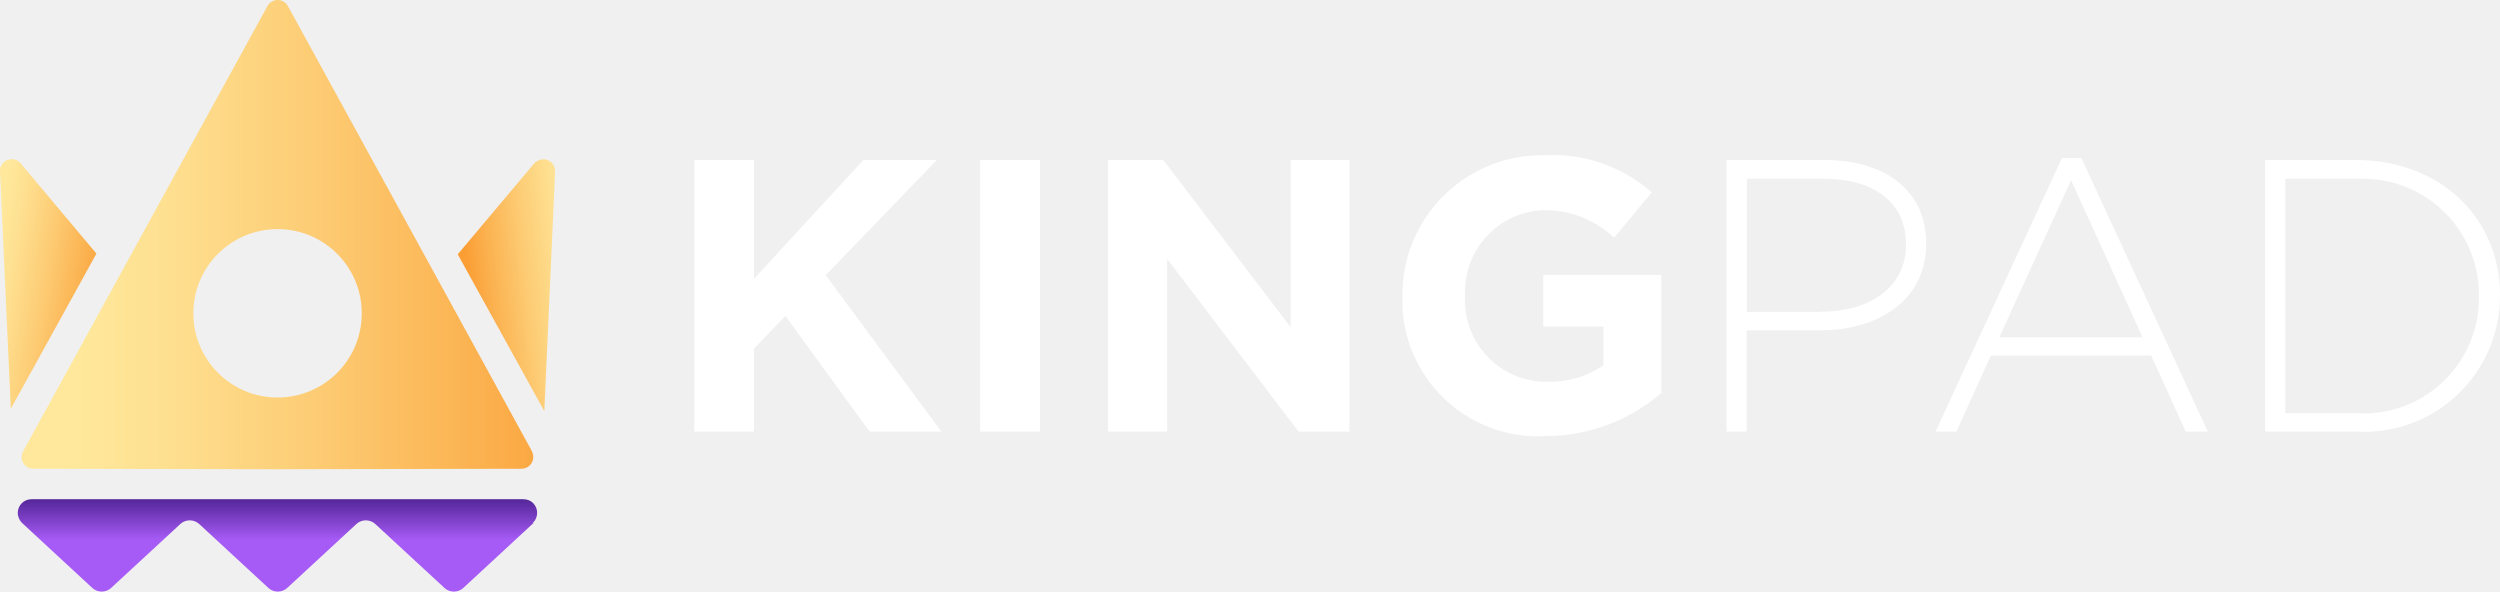
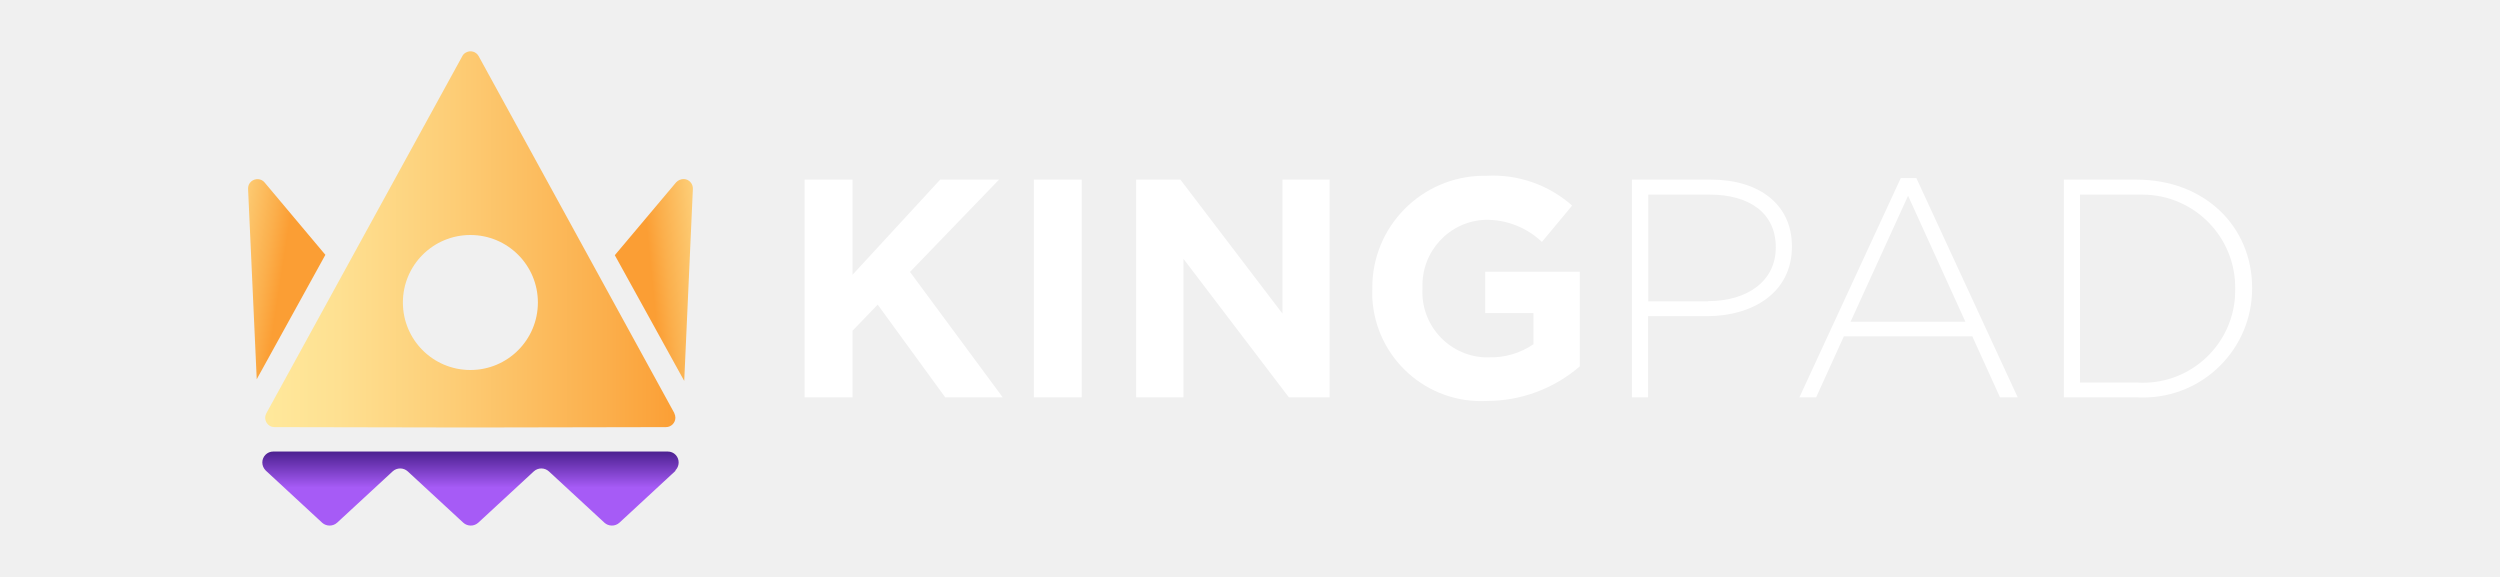
- <svg xmlns="http://www.w3.org/2000/svg" xmlns:xlink="http://www.w3.org/1999/xlink" id="Layer_2" data-name="Layer 2" viewBox="0 0 104.21 24.66">
+ <svg xmlns="http://www.w3.org/2000/svg" xmlns:xlink="http://www.w3.org/1999/xlink" id="Layer_1" viewBox="0 0 130 30">
  <defs>
-     <style>
-       .cls-1 {
-         fill: url(#linear-gradient);
-       }
- 
-       .cls-2 {
-         fill: #fff;
-       }
- 
-       .cls-3 {
-         fill: url(#linear-gradient-3);
-       }
- 
-       .cls-4 {
-         fill: url(#linear-gradient-4);
-       }
- 
-       .cls-5 {
-         fill: url(#linear-gradient-2);
-       }
-     </style>
-     <linearGradient id="linear-gradient" x1="-599.07" y1="-680.55" x2="-598.04" y2="-680.96" gradientTransform="translate(2402.4 -7069.29) scale(4.01 -10.4)" gradientUnits="userSpaceOnUse">
+     <style>.cls-1{fill:url(#linear-gradient);}.cls-2{fill:#fff;}.cls-3{fill:url(#linear-gradient-3);}.cls-4{fill:url(#linear-gradient-4);}.cls-5{fill:url(#linear-gradient-2);}</style>
+     <linearGradient id="linear-gradient" x1="-6.34" y1="30.08" x2="-5.31" y2="29.67" gradientTransform="translate(35.75 324.05) scale(4.01 -10.4)" gradientUnits="userSpaceOnUse">
      <stop offset="0" stop-color="#ffe89b" />
      <stop offset=".17" stop-color="#fee091" />
      <stop offset=".45" stop-color="#fdcd76" />
      <stop offset=".82" stop-color="#fbaf4c" />
      <stop offset="1" stop-color="#fb9e34" />
    </linearGradient>
-     <linearGradient id="linear-gradient-2" x1="-597.26" y1="-679.65" x2="-598.33" y2="-679.93" gradientTransform="translate(2442.86 -7119.54) scale(4.05 -10.49)" xlink:href="#linear-gradient" />
-     <linearGradient id="linear-gradient-3" x1="-639.28" y1="-624.58" x2="-638.28" y2="-624.58" gradientTransform="translate(13645.41 -12206.13) scale(21.34 -19.56)" xlink:href="#linear-gradient" />
-     <linearGradient id="linear-gradient-4" x1="-638.91" y1="-884.75" x2="-638.91" y2="-885.35" gradientTransform="translate(13847.34 -3386.06) scale(21.66 -3.85)" gradientUnits="userSpaceOnUse">
+     <linearGradient id="linear-gradient-2" x1="-4.64" y1="30.17" x2="-5.71" y2="29.89" gradientTransform="translate(57.13 329.08) scale(4.05 -10.49)" xlink:href="#linear-gradient" />
+     <linearGradient id="linear-gradient-3" x1="-57.5" y1="41.81" x2="-56.5" y2="41.81" gradientTransform="translate(1241.02 830.29) scale(21.34 -19.56)" xlink:href="#linear-gradient" />
+     <linearGradient id="linear-gradient-4" x1="-57.17" y1="-13.41" x2="-57.17" y2="-14.01" gradientTransform="translate(1262.52 -28.58) scale(21.66 -3.85)" gradientUnits="userSpaceOnUse">
      <stop offset="0" stop-color="#371378" />
      <stop offset="1" stop-color="#a65bf6" />
    </linearGradient>
  </defs>
-   <g id="svg2575">
-     <g id="Layer_1-2" data-name="Layer 1-2">
-       <g id="Group_29811" data-name="Group 29811">
-         <g id="Group_29809" data-name="Group 29809">
-           <g id="Group_29808" data-name="Group 29808">
-             <path id="Path_30414" data-name="Path 30414" class="cls-1" d="M4.01,10.56L.86,6.81c-.17-.21-.48-.23-.69-.06-.12,.1-.18,.25-.17,.4l.45,9.89,3.57-6.47Z" />
-             <path id="Path_30415" data-name="Path 30415" class="cls-5" d="M22.69,17.13l.45-9.98c.01-.27-.2-.5-.47-.51-.15,0-.3,.06-.4,.17l-3.19,3.79,3.6,6.52Z" />
-           </g>
-           <path id="Path_30416" data-name="Path 30416" class="cls-3" d="M22.18,18.82L12,.25c-.13-.24-.43-.32-.66-.19-.08,.04-.15,.11-.19,.19L.96,18.82c-.13,.24-.04,.53,.19,.66,.07,.04,.15,.06,.23,.06l10.18,.02,10.18-.02c.27,0,.49-.22,.49-.49,0-.08-.02-.16-.06-.24Zm-10.61-2.25c-1.94,0-3.51-1.57-3.51-3.51s1.57-3.51,3.51-3.51c1.94,0,3.51,1.57,3.51,3.51s-1.57,3.51-3.51,3.51h0Z" />
-           <path id="Path_30417" data-name="Path 30417" class="cls-4" d="M22.21,21.8c.23-.22,.24-.58,.03-.81-.11-.12-.26-.18-.42-.18H1.31c-.32,0-.57,.26-.57,.57,0,.16,.07,.31,.18,.42l2.93,2.71c.22,.2,.56,.2,.78,0l2.89-2.67c.22-.2,.56-.2,.78,0l2.89,2.67c.22,.2,.56,.2,.78,0l2.89-2.67c.22-.2,.56-.2,.78,0l2.89,2.67c.22,.2,.56,.2,.78,0l2.93-2.71h0Z" />
-         </g>
-         <g id="Group_29810" data-name="Group 29810">
-           <path id="Path_30418" data-name="Path 30418" class="cls-2" d="M28.94,6.67h2.49v4.95l4.56-4.95h3.06l-4.63,4.8,4.82,6.52h-2.99l-3.51-4.82-1.31,1.36v3.46h-2.49V6.67h0Z" />
-           <path id="Path_30419" data-name="Path 30419" class="cls-2" d="M40.86,6.67h2.49v11.32h-2.49V6.67Z" />
-           <path id="Path_30420" data-name="Path 30420" class="cls-2" d="M46.19,6.67h2.3l5.31,6.97V6.67h2.45v11.32h-2.12l-5.48-7.2v7.2h-2.46V6.67h0Z" />
-           <path id="Path_30421" data-name="Path 30421" class="cls-2" d="M58.46,12.36v-.03c-.03-3.21,2.56-5.83,5.77-5.86,.06,0,.11,0,.17,0,1.63-.09,3.23,.47,4.45,1.55l-1.57,1.89c-.8-.76-1.86-1.17-2.96-1.15-1.87,.08-3.32,1.66-3.25,3.53v.03c-.11,1.87,1.32,3.48,3.19,3.59,.08,0,.16,0,.24,0,.83,.03,1.65-.21,2.34-.68v-1.62h-2.51v-2.15h4.92v4.92c-1.34,1.16-3.06,1.8-4.84,1.8-3.12,.16-5.78-2.23-5.95-5.35,0-.16-.01-.31,0-.47h0Z" />
-           <path id="Path_30422" data-name="Path 30422" class="cls-2" d="M71.97,6.67h4.11c2.49,0,4.21,1.28,4.21,3.46v.03c0,2.39-2.04,3.61-4.42,3.61h-3.06v4.22h-.84V6.67h0Zm3.95,6.32c2.1,0,3.53-1.08,3.53-2.78v-.03c0-1.8-1.41-2.73-3.43-2.73h-3.2v5.55h3.1Z" />
-           <path id="Path_30423" data-name="Path 30423" class="cls-2" d="M85.95,6.59h.81l5.27,11.4h-.92l-1.44-3.17h-6.68l-1.44,3.17h-.87l5.27-11.4h0Zm3.36,7.47l-2.98-6.55-2.99,6.55h5.97Z" />
-           <path id="Path_30424" data-name="Path 30424" class="cls-2" d="M94.42,6.67h3.77c3.56,0,6.02,2.44,6.02,5.63v.03c0,3.13-2.53,5.67-5.67,5.67-.12,0-.24,0-.35-.01h-3.77V6.67Zm.84,.78v9.77h2.93c2.65,.19,4.94-1.81,5.13-4.45,0-.13,.01-.27,.01-.4v-.03c.03-2.68-2.12-4.87-4.8-4.89-.11,0-.23,0-.34,0h-2.93Z" />
-         </g>
+   <g id="Group_29811">
+     <g id="Group_29809">
+       <g id="Group_29808">
+         <path id="Path_30414" class="cls-1" d="M16.91,13.24l-3.15-3.75c-.17-.21-.48-.23-.69-.06-.12,.1-.18,.25-.17,.4l.45,9.89,3.57-6.47Z" />
+         <path id="Path_30415" class="cls-5" d="M35.58,19.8l.45-9.98c.01-.27-.2-.5-.47-.51-.15,0-.3,.06-.4,.17l-3.19,3.79,3.6,6.52Z" />
      </g>
+       <path id="Path_30416" class="cls-3" d="M35.07,21.49L24.89,2.92c-.13-.24-.43-.32-.66-.19-.08,.04-.15,.11-.19,.19L13.85,21.49c-.13,.24-.04,.53,.19,.66,.07,.04,.15,.06,.23,.06l10.18,.02,10.18-.02c.27,0,.49-.22,.49-.49,0-.08-.02-.16-.06-.24Zm-10.61-2.25c-1.94,0-3.51-1.57-3.51-3.51s1.57-3.51,3.51-3.51c1.94,0,3.51,1.57,3.51,3.51s-1.57,3.51-3.51,3.51h0Z" />
+       <path id="Path_30417" class="cls-4" d="M35.11,24.47c.23-.22,.24-.58,.03-.81-.11-.12-.26-.18-.42-.18H14.21c-.32,0-.57,.26-.57,.57,0,.16,.07,.31,.18,.42l2.93,2.71c.22,.2,.56,.2,.78,0l2.89-2.67c.22-.2,.56-.2,.78,0l2.89,2.67c.22,.2,.56,.2,.78,0l2.89-2.67c.22-.2,.56-.2,.78,0l2.89,2.67c.22,.2,.56,.2,.78,0l2.93-2.71h0Z" />
    </g>
  </g>
+   <g id="Group_29810">
+     <path id="Path_30418" class="cls-2" d="M41.84,9.34h2.49v4.95l4.56-4.95h3.06l-4.63,4.8,4.82,6.52h-2.99l-3.51-4.82-1.31,1.36v3.46h-2.49V9.34h0Z" />
+     <path id="Path_30419" class="cls-2" d="M53.76,9.34h2.49v11.32h-2.49V9.34Z" />
+     <path id="Path_30420" class="cls-2" d="M59.08,9.34h2.3l5.31,6.97v-6.97h2.45v11.32h-2.12l-5.48-7.2v7.2h-2.46V9.34h0Z" />
+     <path id="Path_30421" class="cls-2" d="M71.36,15.03v-.03c-.03-3.21,2.56-5.83,5.77-5.86,.06,0,.11,0,.17,0,1.63-.09,3.23,.47,4.45,1.55l-1.57,1.89c-.8-.76-1.86-1.17-2.96-1.15-1.87,.08-3.32,1.66-3.25,3.53v.03c-.11,1.87,1.32,3.48,3.19,3.59,.08,0,.16,0,.24,0,.83,.03,1.65-.21,2.34-.68v-1.62h-2.51v-2.15h4.92v4.92c-1.34,1.16-3.06,1.8-4.84,1.8-3.12,.16-5.78-2.23-5.95-5.35,0-.16-.01-.31,0-.47h0Z" />
+     <path id="Path_30422" class="cls-2" d="M84.86,9.34h4.11c2.49,0,4.21,1.28,4.21,3.46v.03c0,2.39-2.04,3.61-4.42,3.61h-3.06v4.22h-.84V9.34h0Zm3.95,6.32c2.1,0,3.53-1.08,3.53-2.78v-.03c0-1.8-1.41-2.73-3.43-2.73h-3.2v5.55h3.1Z" />
+     <path id="Path_30423" class="cls-2" d="M98.84,9.26h.81l5.27,11.4h-.92l-1.44-3.17h-6.68l-1.44,3.17h-.87l5.27-11.4h0Zm3.36,7.47l-2.98-6.55-2.99,6.55h5.97Z" />
+     <path id="Path_30424" class="cls-2" d="M107.32,9.34h3.77c3.56,0,6.02,2.44,6.02,5.63v.03c0,3.13-2.53,5.67-5.67,5.67-.12,0-.24,0-.35-.01h-3.77V9.34Zm.84,.78v9.77h2.93c2.65,.19,4.94-1.81,5.13-4.45,0-.13,.01-.27,.01-.4v-.03c.03-2.68-2.12-4.87-4.8-4.89-.11,0-.23,0-.34,0h-2.93Z" />
+   </g>
</svg>
